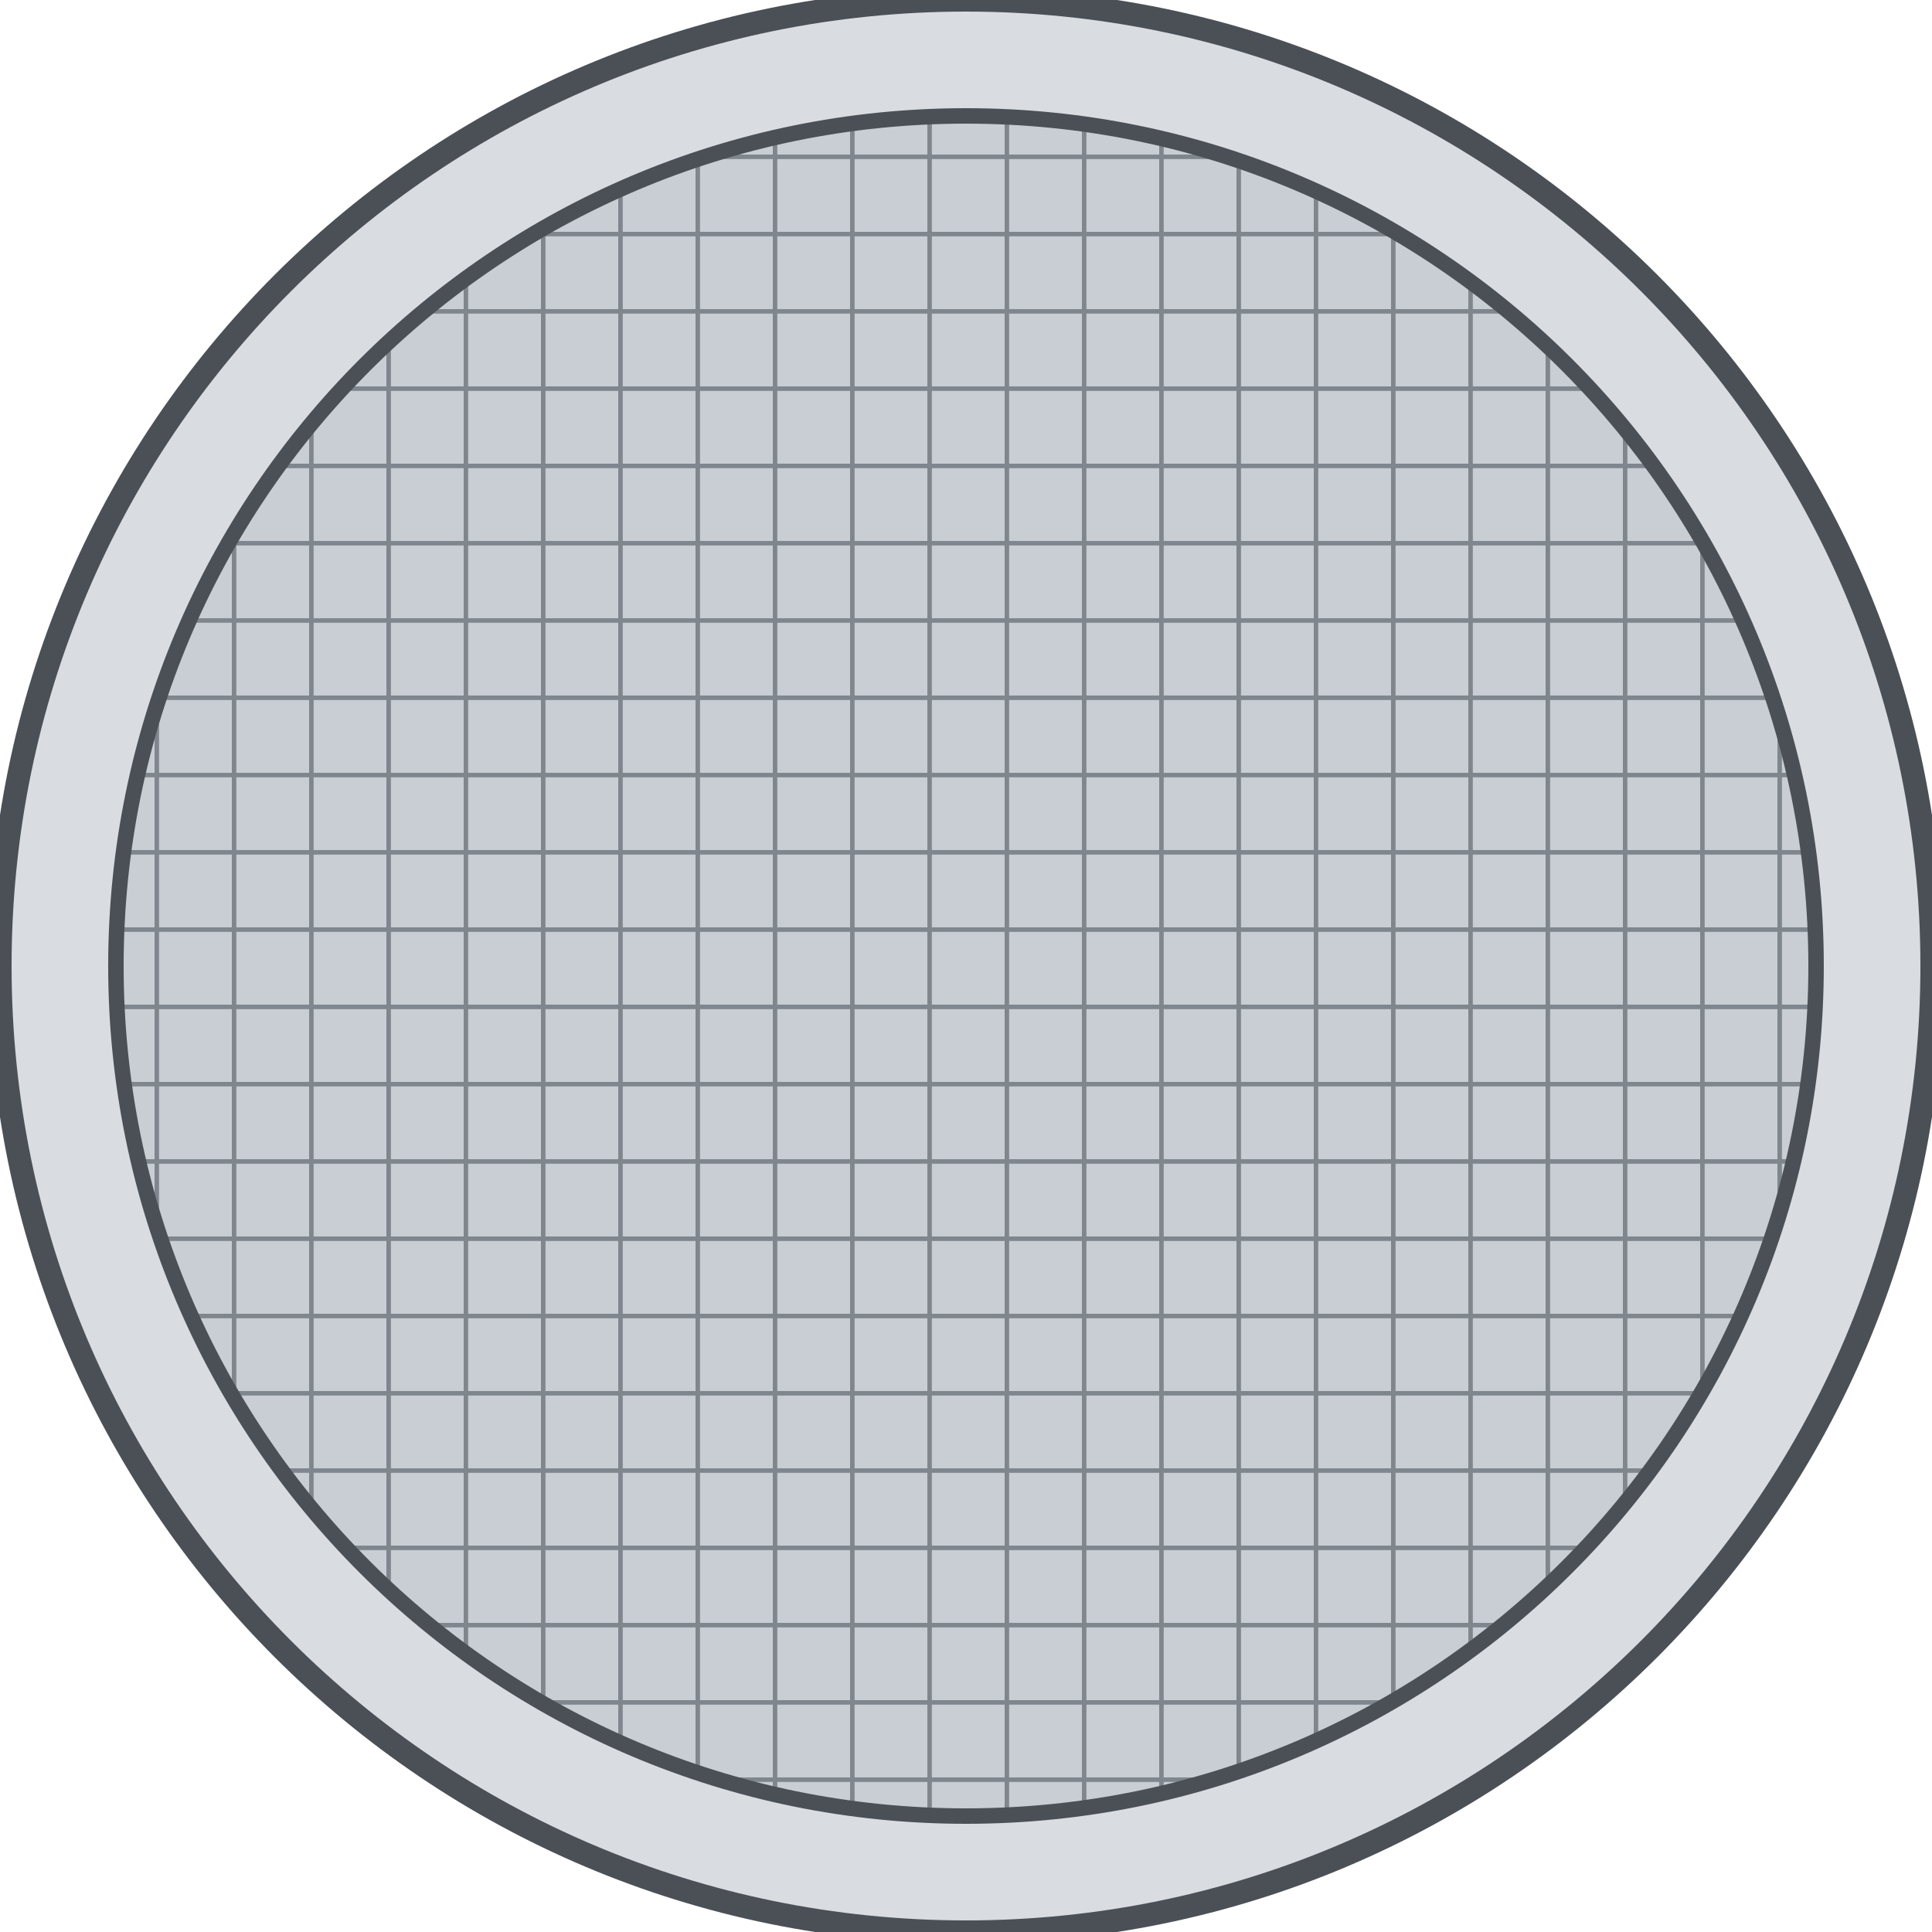
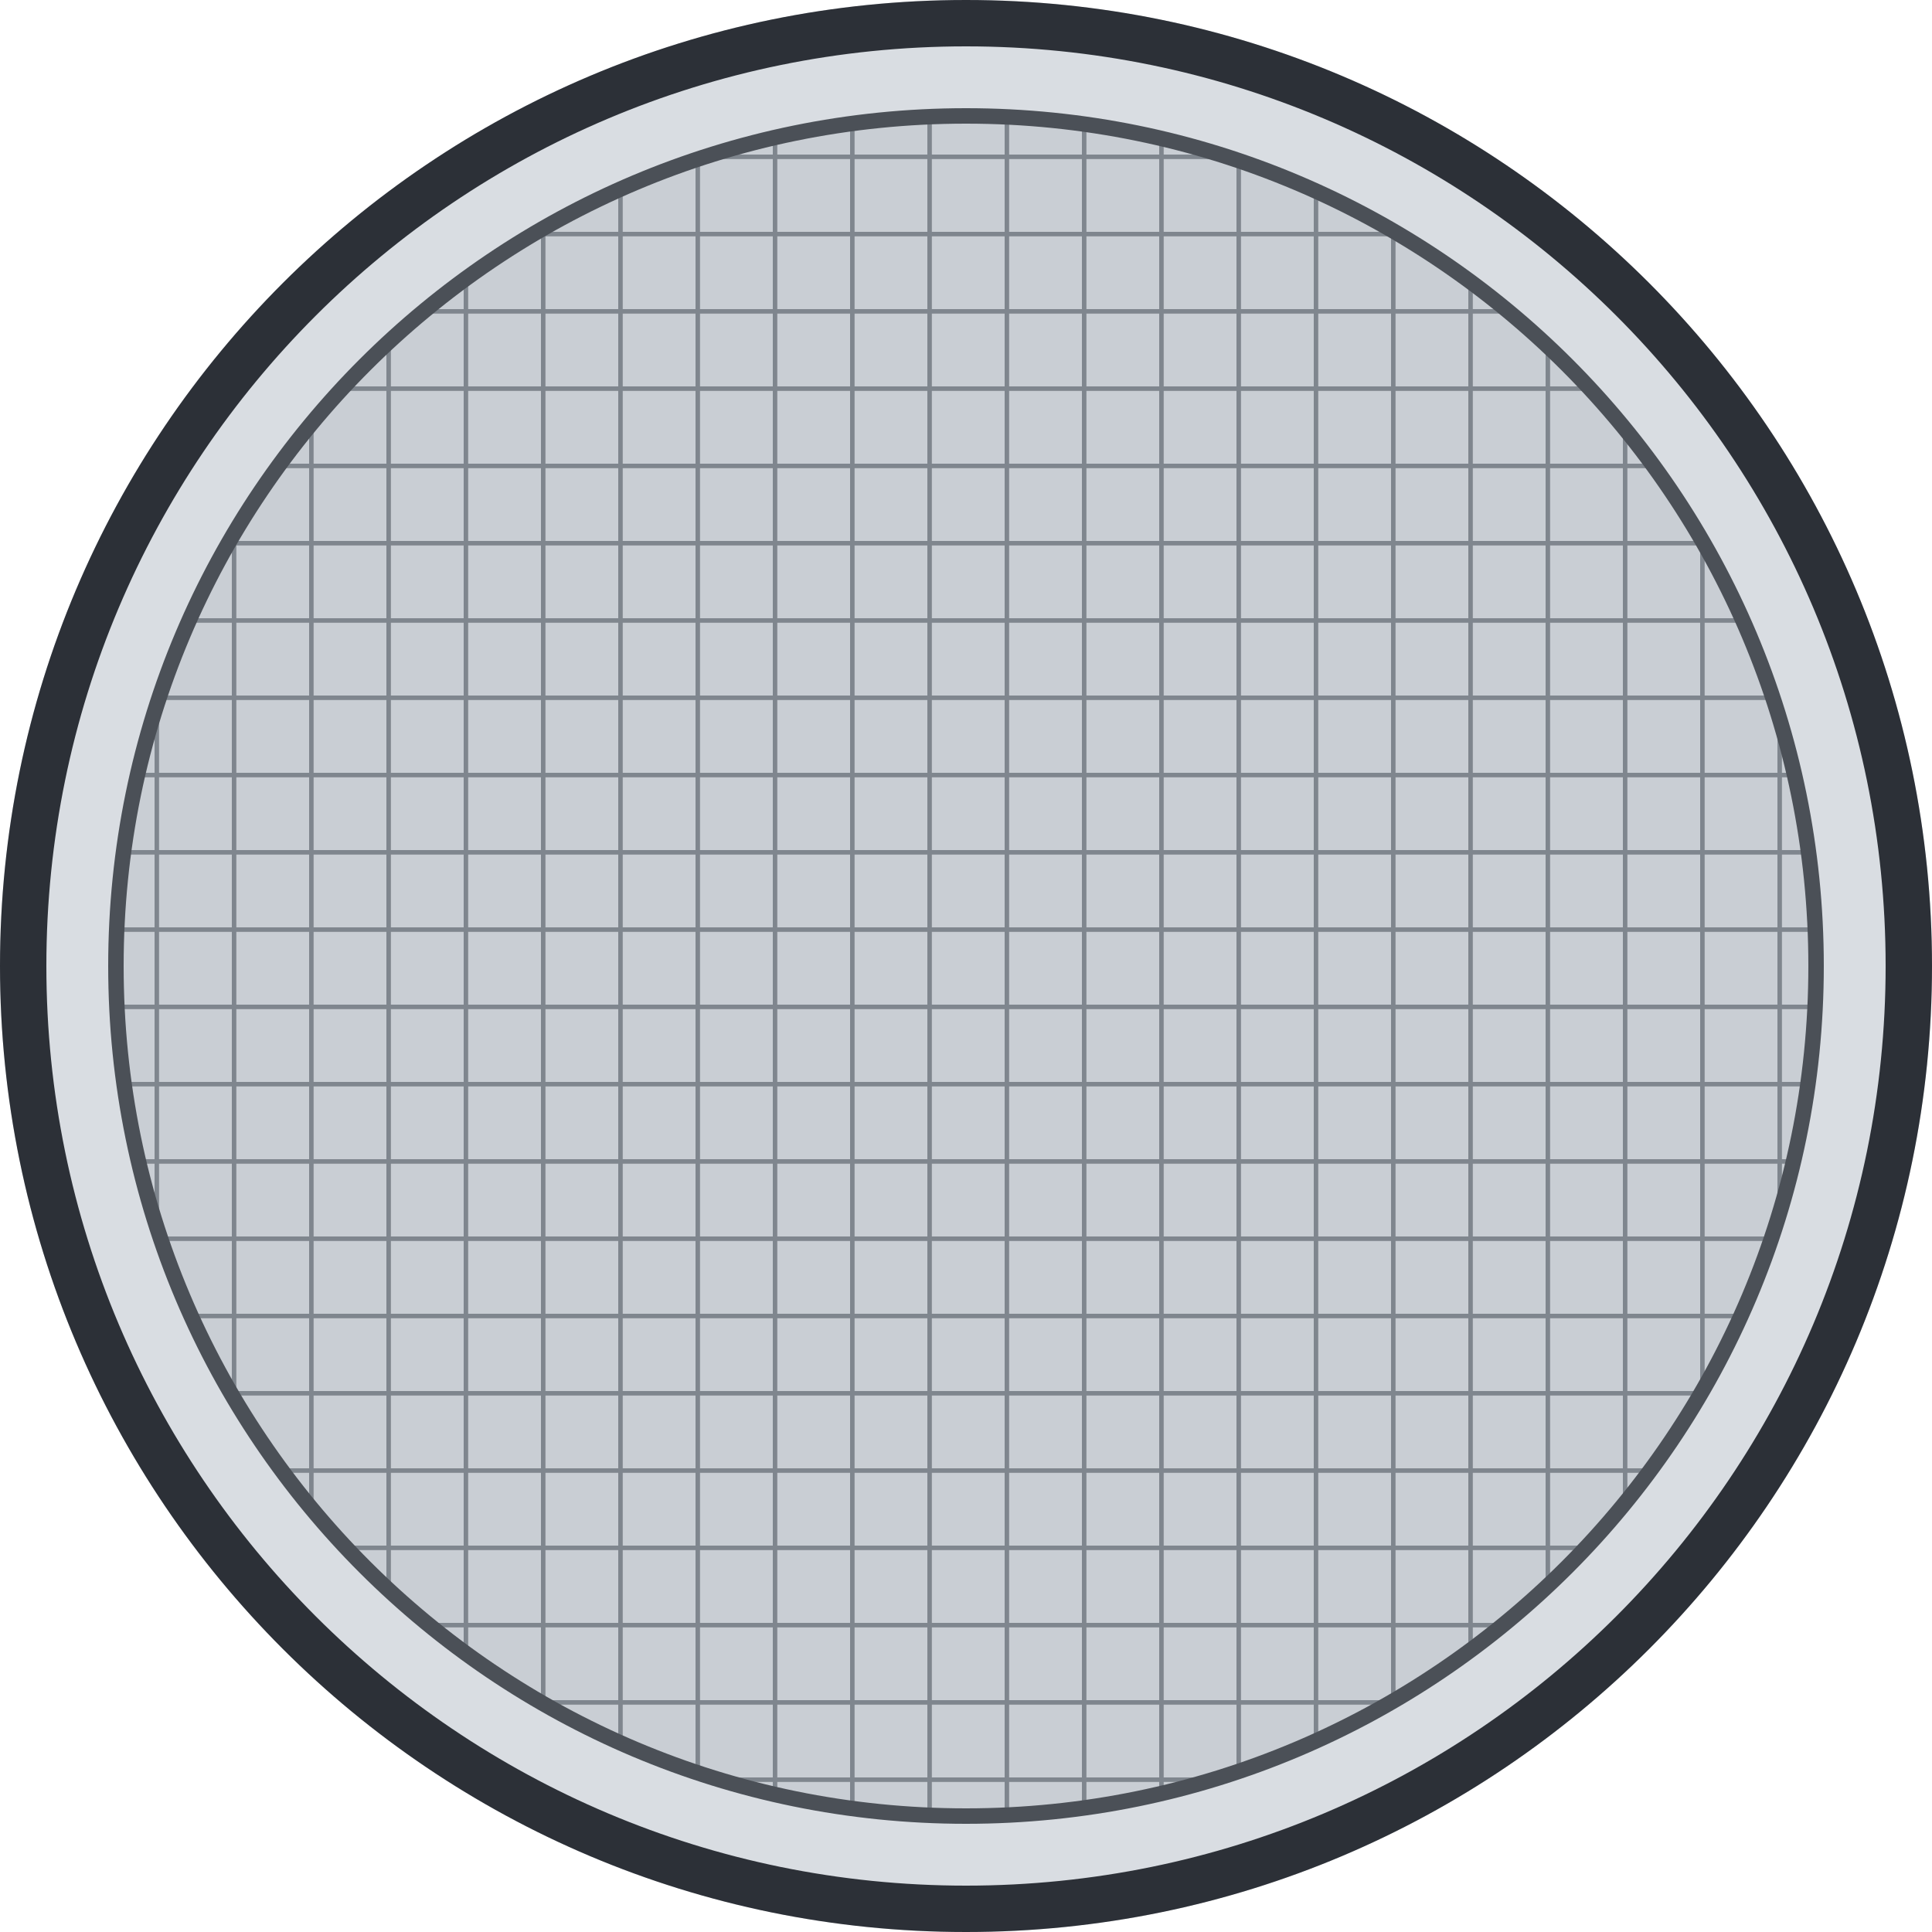
<svg xmlns="http://www.w3.org/2000/svg" width="0.75in" height="0.75in" viewBox="0 0 75 75" data-asset-id="rank-cadet-officer-second-lieutenant-metal-regular" data-source="regulation" data-units="0.01in">
  <defs>
    <pattern id="rank-cadet-officer-second-lieutenant-metal-regular__mesh" width="3" height="3" patternUnits="userSpaceOnUse">
      <rect width="3" height="3" fill="#c9ced4" />
      <path d="M0 0H3M0 0V3" stroke="#7f868e" stroke-width="0.35" />
    </pattern>
  </defs>
  <g id="rank-cadet-officer-second-lieutenant-metal-regular__metal">
    <g id="rank-cadet-officer-second-lieutenant-metal-regular__element-0">
-       <circle cx="37.50" cy="37.50" r="37.50" fill="#d9dde2" stroke="#4b5057" stroke-width="0.9" />
+       <circle cx="37.50" cy="37.50" r="37.50" fill="#d9dde2" />
      <circle cx="37.50" cy="37.50" r="33.00" fill="url(#rank-cadet-officer-second-lieutenant-metal-regular__mesh)" stroke="#4b5057" stroke-width="0.6" />
    </g>
  </g>
+   <g id="rank-cadet-officer-second-lieutenant-metal-regular__edge">
+     <clipPath id="rank-cadet-officer-second-lieutenant-metal-regular__edge-clip0">
+       <circle cx="37.50" cy="37.50" r="37.50" />
+     </clipPath>
+     <circle cx="37.50" cy="37.50" r="37.50" fill="none" stroke="#2c3037" stroke-width="3.60" stroke-linejoin="round" clip-path="url(#rank-cadet-officer-second-lieutenant-metal-regular__edge-clip0)" />
+   </g>
</svg>
